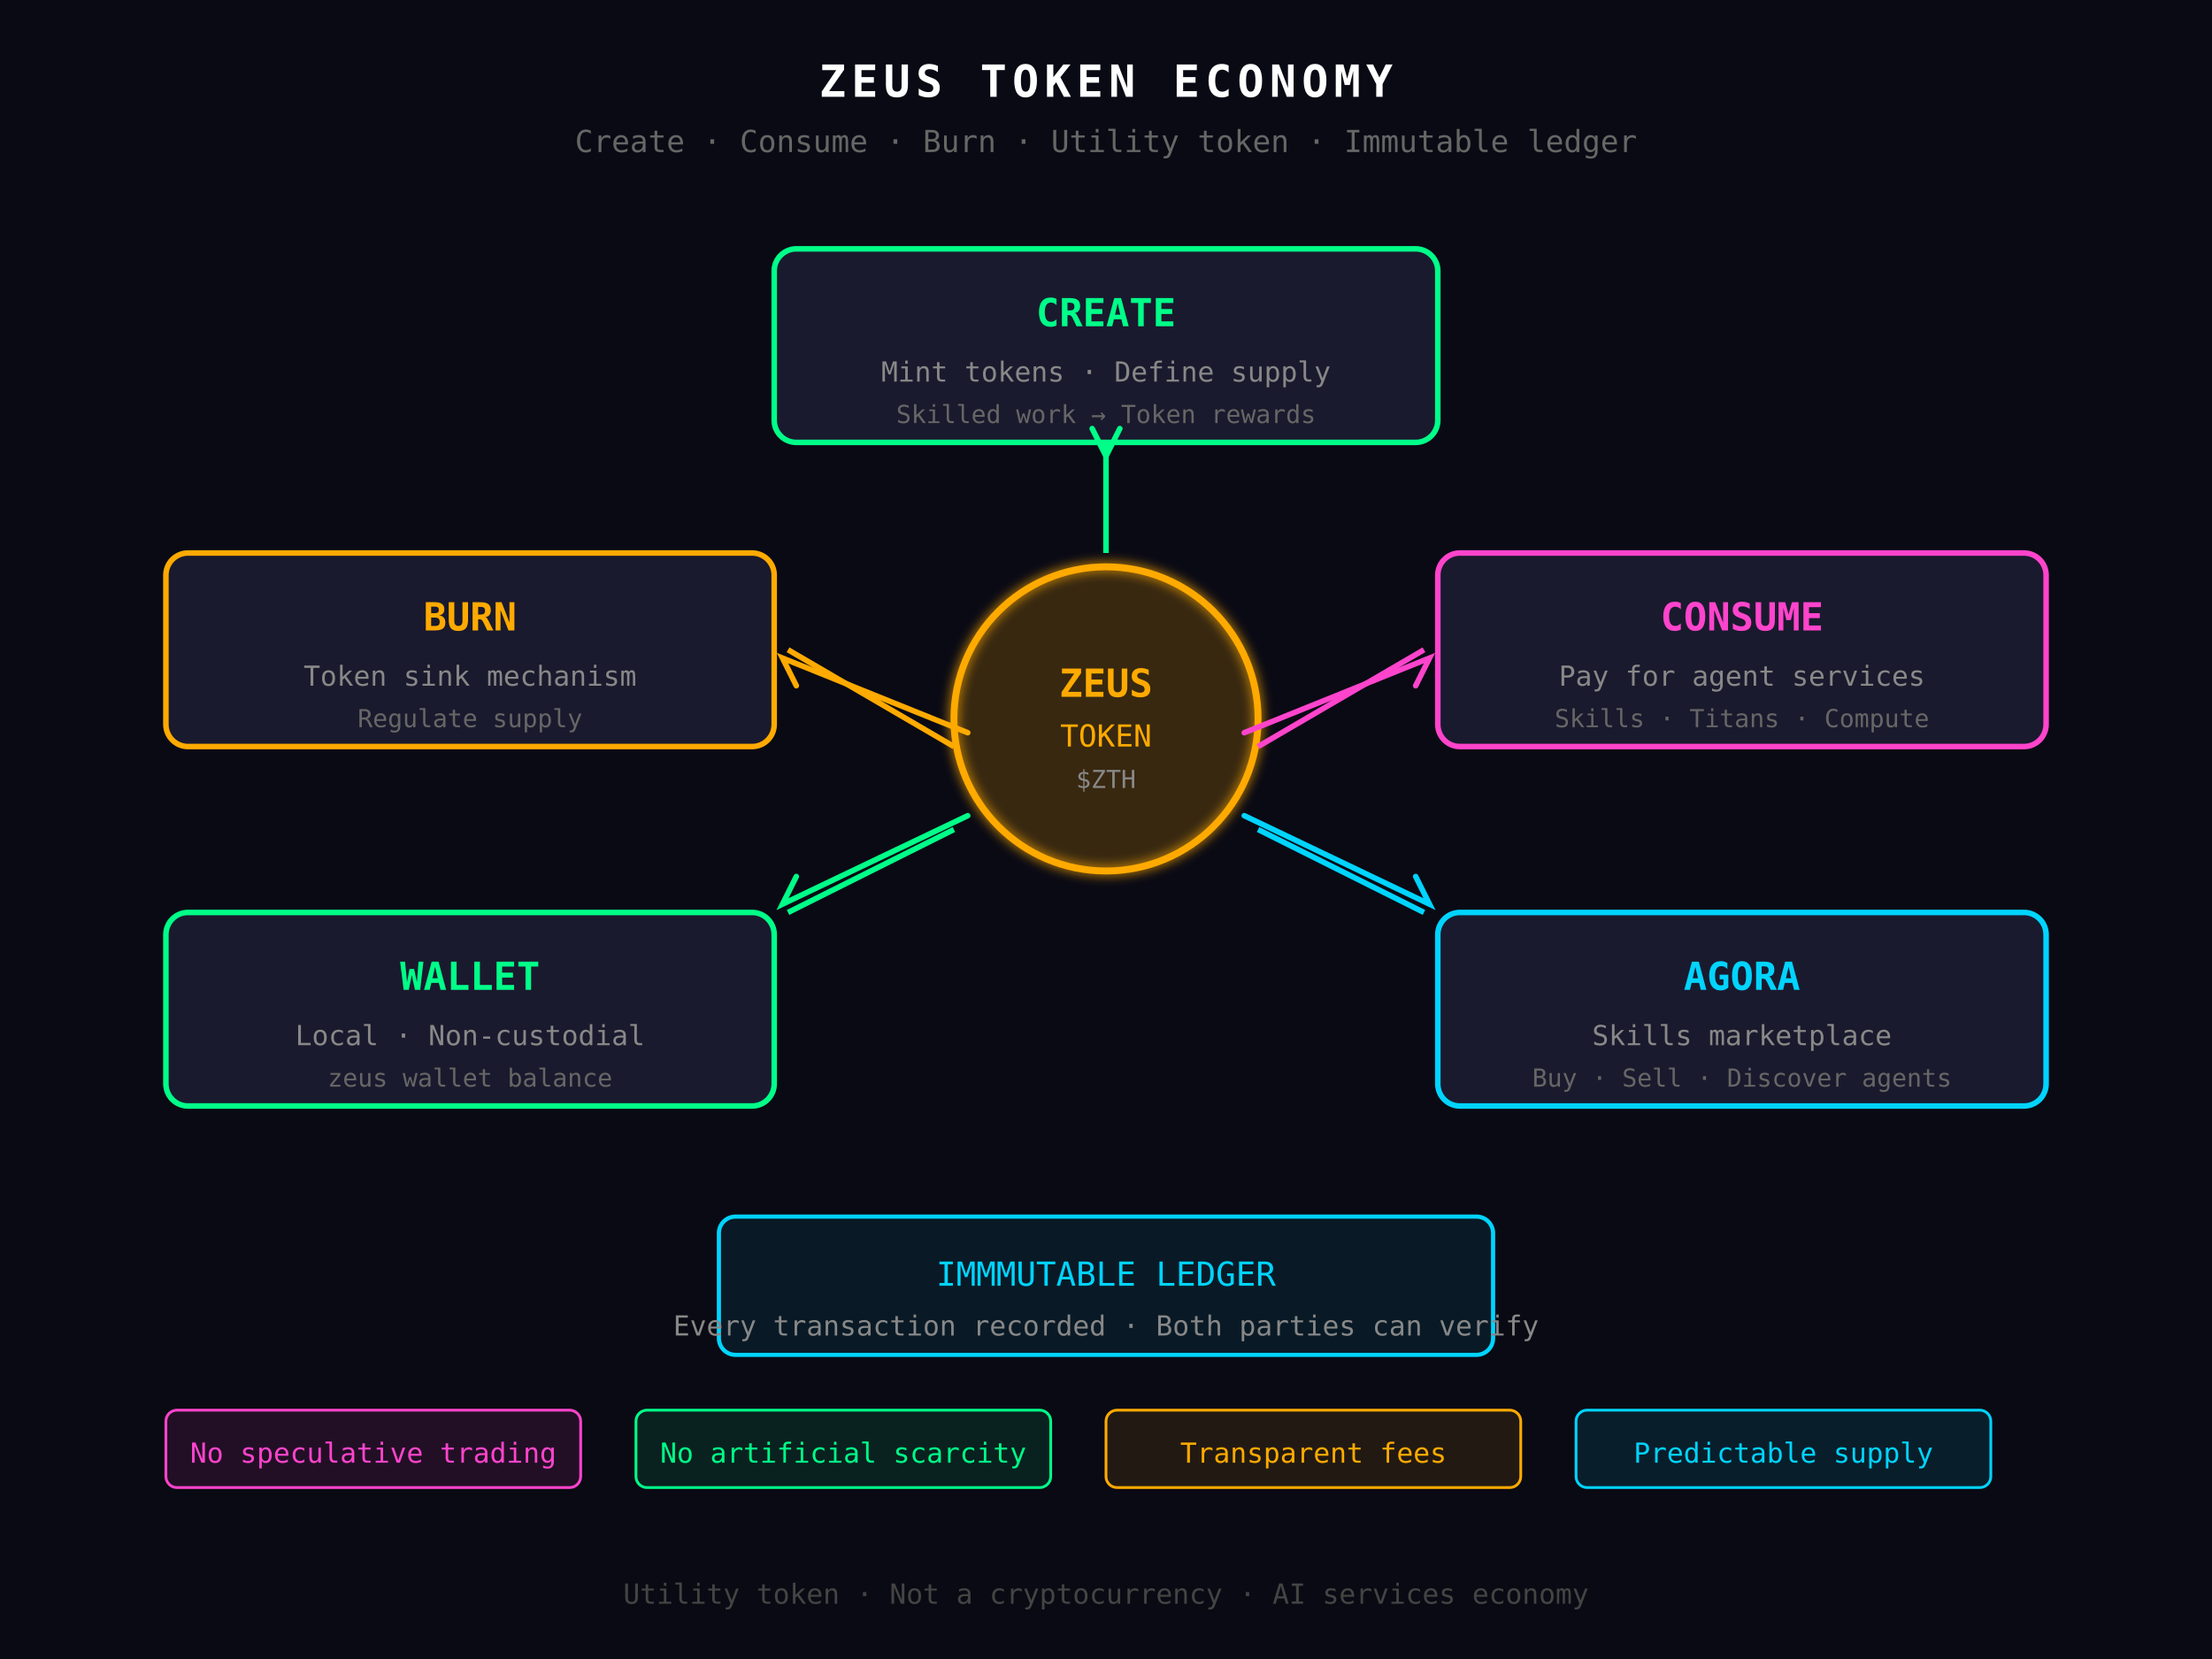
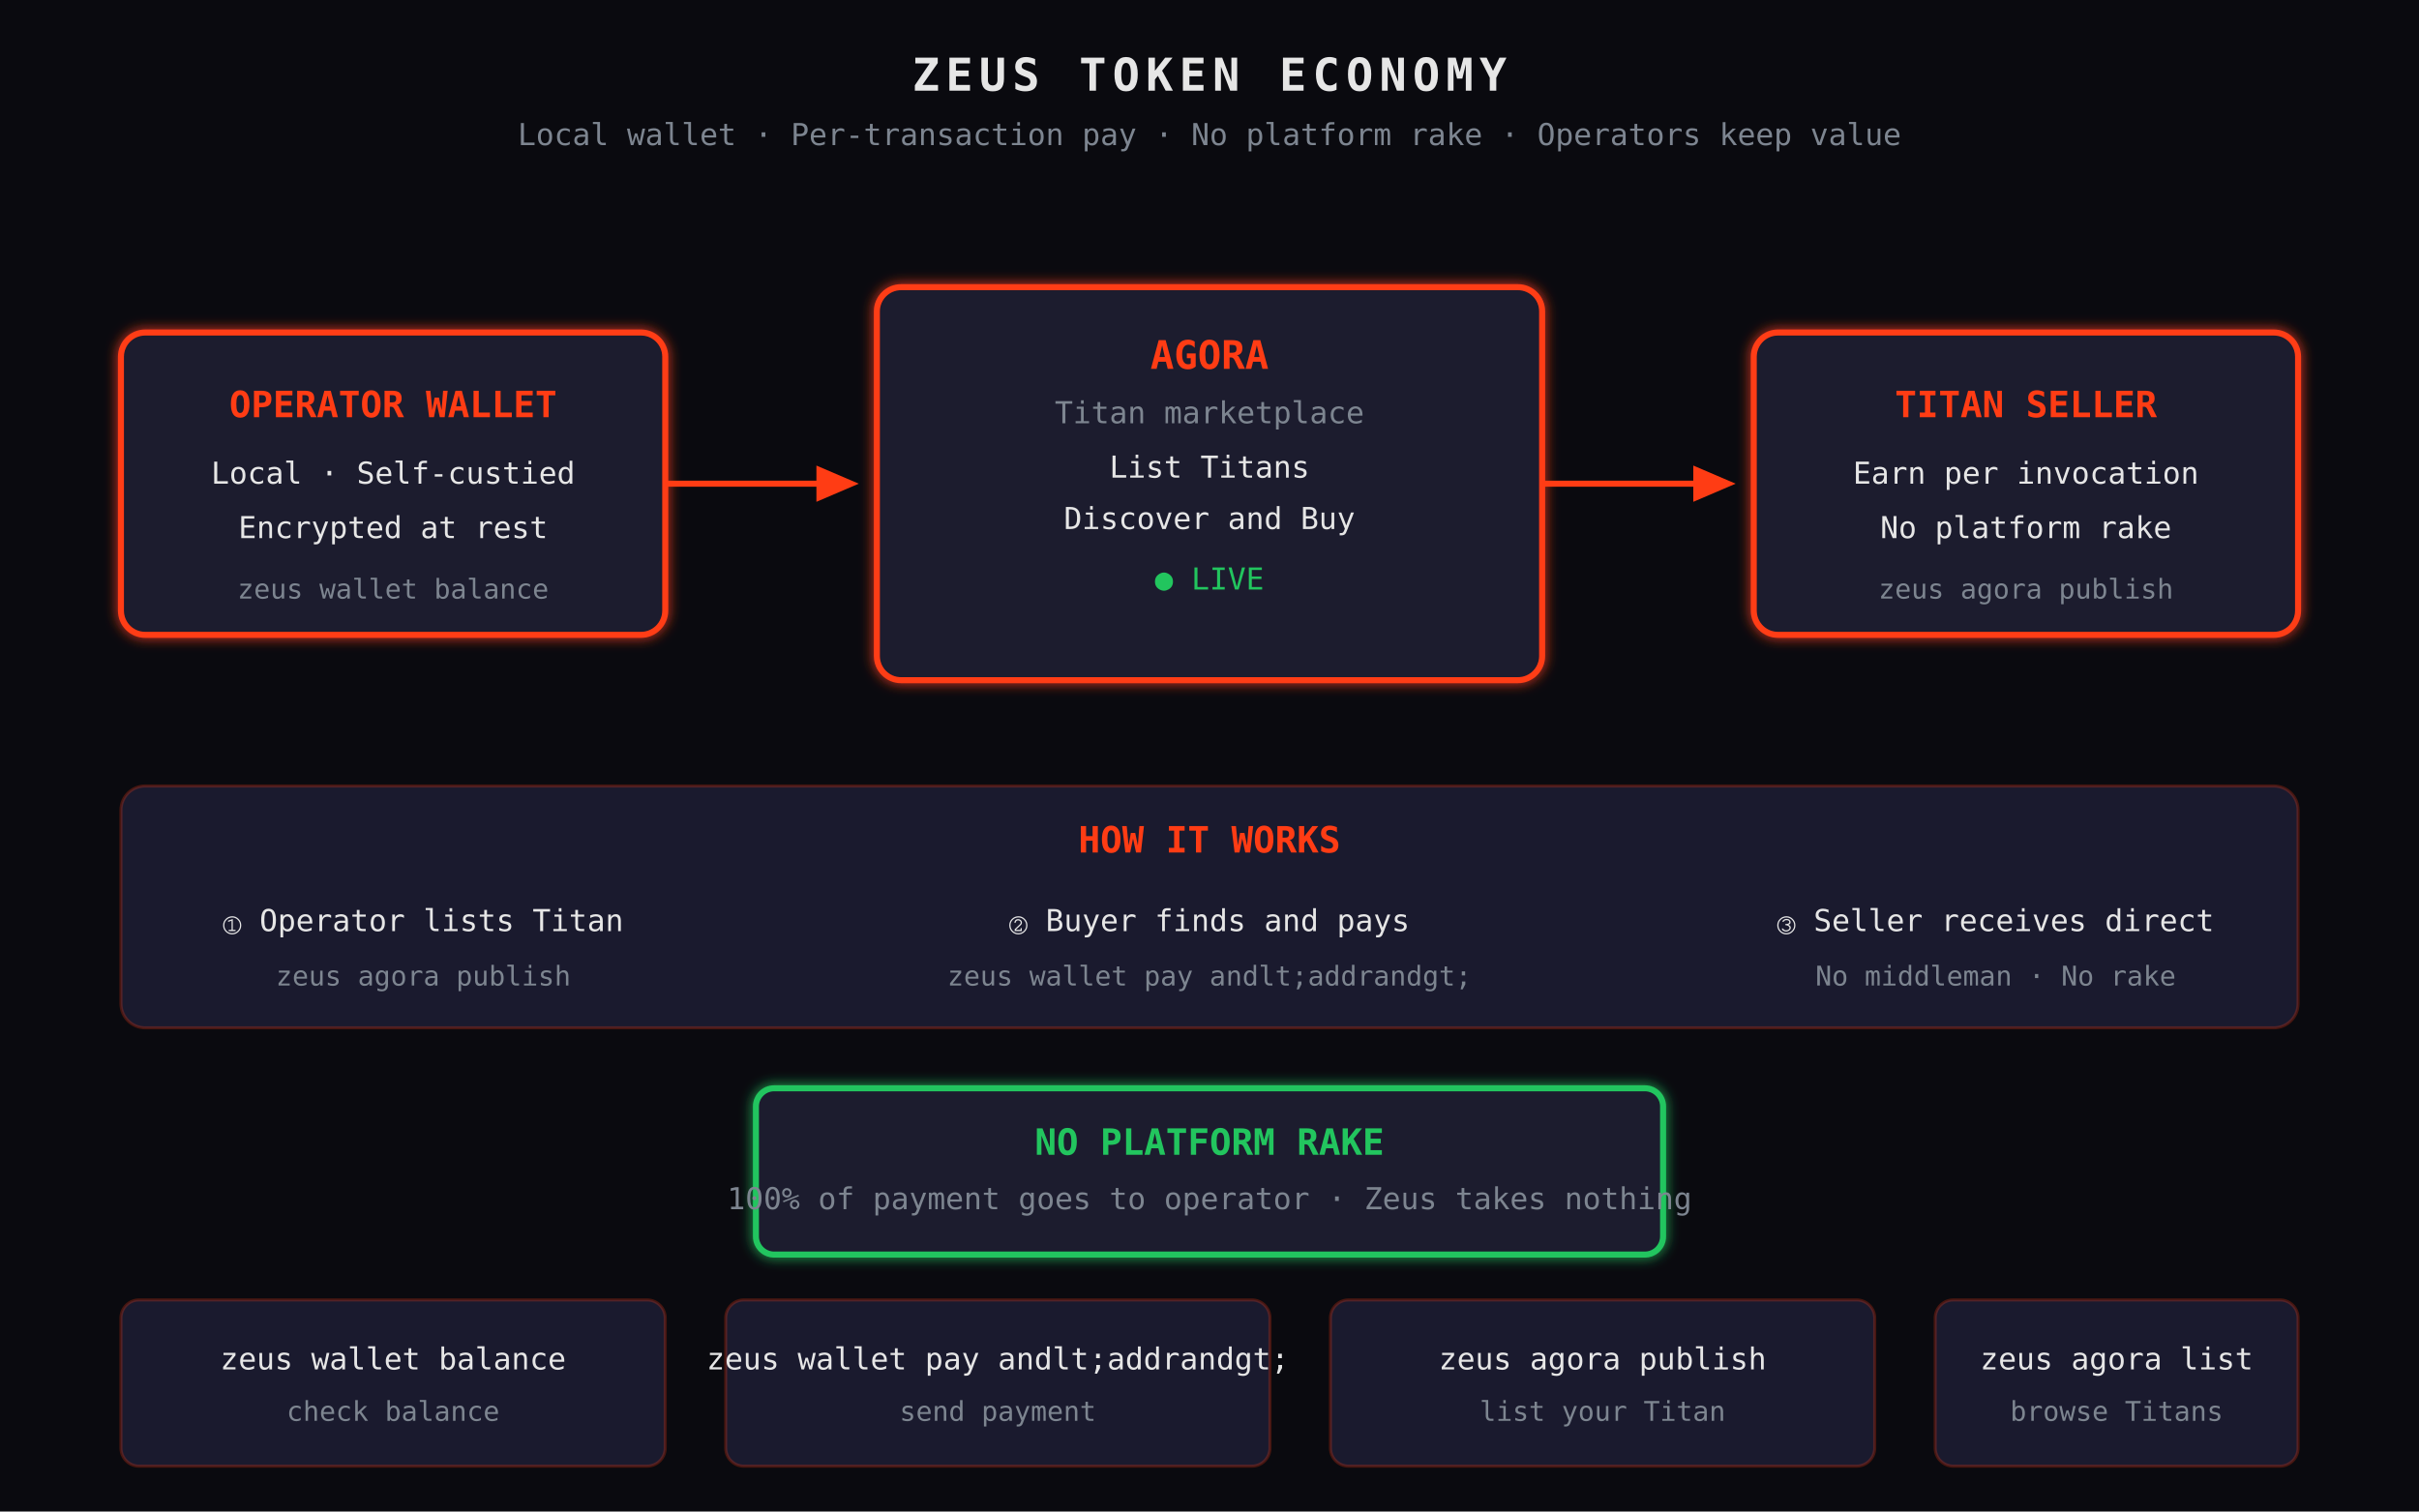
- <svg xmlns="http://www.w3.org/2000/svg" viewBox="0 0 800 600">
+ <svg xmlns="http://www.w3.org/2000/svg" viewBox="0 0 800 500">
  <defs>
-     <filter id="glow7">
+     <filter id="glow" x="-20%" y="-20%" width="140%" height="140%">
      <feGaussianBlur stdDeviation="2" result="coloredBlur" />
      <feMerge>
        <feMergeNode in="coloredBlur" />
        <feMergeNode in="SourceGraphic" />
      </feMerge>
    </filter>
+     <marker id="arrow" markerWidth="7" markerHeight="7" refX="5" refY="3" orient="auto">
+       <path d="M0,0 L0,6 L7,3 z" fill="#ff3c14" />
+     </marker>
  </defs>
-   <rect width="800" height="600" fill="#0a0a14" />
-   <text x="400" y="35" text-anchor="middle" fill="#ffffff" font-family="monospace" font-size="16" font-weight="bold" letter-spacing="2">ZEUS TOKEN ECONOMY</text>
-   <text x="400" y="55" text-anchor="middle" fill="#666" font-family="monospace" font-size="11">Create · Consume · Burn · Utility token · Immutable ledger</text>
-   <circle cx="400" cy="260" r="55" fill="rgba(255,170,0,0.1)" stroke="#ffaa00" stroke-width="2.5" filter="url(#glow7)" />
-   <text x="400" y="252" text-anchor="middle" fill="#ffaa00" font-family="monospace" font-size="14" font-weight="bold">ZEUS</text>
-   <text x="400" y="270" text-anchor="middle" fill="#ffaa00" font-family="monospace" font-size="11">TOKEN</text>
-   <text x="400" y="285" text-anchor="middle" fill="#888" font-family="monospace" font-size="9">$ZTH</text>
-   <rect x="280" y="90" width="240" height="70" rx="8" fill="#1a1a2e" stroke="#00ff88" stroke-width="2" />
-   <text x="400" y="118" text-anchor="middle" fill="#00ff88" font-family="monospace" font-size="14" font-weight="bold">CREATE</text>
-   <text x="400" y="138" text-anchor="middle" fill="#888" font-family="monospace" font-size="10">Mint tokens · Define supply</text>
-   <text x="400" y="153" text-anchor="middle" fill="#666" font-family="monospace" font-size="9">Skilled work → Token rewards</text>
-   <rect x="520" y="200" width="220" height="70" rx="8" fill="#1a1a2e" stroke="#ff44cc" stroke-width="2" />
-   <text x="630" y="228" text-anchor="middle" fill="#ff44cc" font-family="monospace" font-size="14" font-weight="bold">CONSUME</text>
-   <text x="630" y="248" text-anchor="middle" fill="#888" font-family="monospace" font-size="10">Pay for agent services</text>
-   <text x="630" y="263" text-anchor="middle" fill="#666" font-family="monospace" font-size="9">Skills · Titans · Compute</text>
-   <rect x="60" y="200" width="220" height="70" rx="8" fill="#1a1a2e" stroke="#ffaa00" stroke-width="2" />
-   <text x="170" y="228" text-anchor="middle" fill="#ffaa00" font-family="monospace" font-size="14" font-weight="bold">BURN</text>
-   <text x="170" y="248" text-anchor="middle" fill="#888" font-family="monospace" font-size="10">Token sink mechanism</text>
-   <text x="170" y="263" text-anchor="middle" fill="#666" font-family="monospace" font-size="9">Regulate supply</text>
-   <rect x="520" y="330" width="220" height="70" rx="8" fill="#1a1a2e" stroke="#00d4ff" stroke-width="2" />
-   <text x="630" y="358" text-anchor="middle" fill="#00d4ff" font-family="monospace" font-size="14" font-weight="bold">AGORA</text>
-   <text x="630" y="378" text-anchor="middle" fill="#888" font-family="monospace" font-size="10">Skills marketplace</text>
-   <text x="630" y="393" text-anchor="middle" fill="#666" font-family="monospace" font-size="9">Buy · Sell · Discover agents</text>
-   <rect x="60" y="330" width="220" height="70" rx="8" fill="#1a1a2e" stroke="#00ff88" stroke-width="2" />
-   <text x="170" y="358" text-anchor="middle" fill="#00ff88" font-family="monospace" font-size="14" font-weight="bold">WALLET</text>
-   <text x="170" y="378" text-anchor="middle" fill="#888" font-family="monospace" font-size="10">Local · Non-custodial</text>
-   <text x="170" y="393" text-anchor="middle" fill="#666" font-family="monospace" font-size="9">zeus wallet balance</text>
-   <path d="M400 160 L400 200" fill="none" stroke="#00ff88" stroke-width="2" />
-   <path d="M395 155 L400 165 L405 155" fill="none" stroke="#00ff88" stroke-width="2" stroke-linecap="round" />
-   <path d="M455 270 L515 235" fill="none" stroke="#ff44cc" stroke-width="2" />
-   <path d="M450 265 L517 238 L512 248" fill="none" stroke="#ff44cc" stroke-width="2" stroke-linecap="round" />
-   <path d="M345 270 L285 235" fill="none" stroke="#ffaa00" stroke-width="2" />
-   <path d="M350 265 L283 238 L288 248" fill="none" stroke="#ffaa00" stroke-width="2" stroke-linecap="round" />
-   <path d="M455 300 L515 330" fill="none" stroke="#00d4ff" stroke-width="2" />
-   <path d="M450 295 L517 327 L512 317" fill="none" stroke="#00d4ff" stroke-width="2" stroke-linecap="round" />
-   <path d="M345 300 L285 330" fill="none" stroke="#00ff88" stroke-width="2" />
-   <path d="M350 295 L283 327 L288 317" fill="none" stroke="#00ff88" stroke-width="2" stroke-linecap="round" />
-   <rect x="260" y="440" width="280" height="50" rx="6" fill="rgba(0,212,255,0.08)" stroke="#00d4ff" stroke-width="1.5" />
-   <text x="400" y="465" text-anchor="middle" fill="#00d4ff" font-family="monospace" font-size="12">IMMMUTABLE LEDGER</text>
-   <text x="400" y="483" text-anchor="middle" fill="#888" font-family="monospace" font-size="10">Every transaction recorded · Both parties can verify</text>
-   <rect x="60" y="510" width="150" height="28" rx="4" fill="rgba(255,68,204,0.1)" stroke="#ff44cc" stroke-width="1" />
-   <text x="135" y="529" text-anchor="middle" fill="#ff44cc" font-family="monospace" font-size="10">No speculative trading</text>
-   <rect x="230" y="510" width="150" height="28" rx="4" fill="rgba(0,255,136,0.1)" stroke="#00ff88" stroke-width="1" />
-   <text x="305" y="529" text-anchor="middle" fill="#00ff88" font-family="monospace" font-size="10">No artificial scarcity</text>
-   <rect x="400" y="510" width="150" height="28" rx="4" fill="rgba(255,170,0,0.1)" stroke="#ffaa00" stroke-width="1" />
-   <text x="475" y="529" text-anchor="middle" fill="#ffaa00" font-family="monospace" font-size="10">Transparent fees</text>
-   <rect x="570" y="510" width="150" height="28" rx="4" fill="rgba(0,212,255,0.1)" stroke="#00d4ff" stroke-width="1" />
-   <text x="645" y="529" text-anchor="middle" fill="#00d4ff" font-family="monospace" font-size="10">Predictable supply</text>
-   <text x="400" y="580" text-anchor="middle" fill="#444" font-family="monospace" font-size="10">Utility token · Not a cryptocurrency · AI services economy</text>
+   <rect width="800" height="500" fill="#0a0a0f" />
+   <text x="400" y="30" text-anchor="middle" fill="#e6e6e6" font-family="monospace" font-size="15" font-weight="bold" letter-spacing="2">ZEUS TOKEN ECONOMY</text>
+   <text x="400" y="48" text-anchor="middle" fill="#7d8590" font-family="monospace" font-size="10">Local wallet · Per-transaction pay · No platform rake · Operators keep value</text>
+   <rect x="40" y="110" width="180" height="100" rx="8" fill="#1a1a2e" stroke="#ff3c14" stroke-width="2" filter="url(#glow)" />
+   <text x="130" y="138" text-anchor="middle" fill="#ff3c14" font-family="monospace" font-size="12" font-weight="bold">OPERATOR WALLET</text>
+   <text x="130" y="160" text-anchor="middle" fill="#e6e6e6" font-family="monospace" font-size="10">Local · Self-custied</text>
+   <text x="130" y="178" text-anchor="middle" fill="#e6e6e6" font-family="monospace" font-size="10">Encrypted at rest</text>
+   <text x="130" y="198" text-anchor="middle" fill="#7d8590" font-family="monospace" font-size="9">zeus wallet balance</text>
+   <line x1="220" y1="160" x2="280" y2="160" stroke="#ff3c14" stroke-width="2" marker-end="url(#arrow)" />
+   <rect x="290" y="95" width="220" height="130" rx="8" fill="#1a1a2e" stroke="#ff3c14" stroke-width="2" filter="url(#glow)" />
+   <text x="400" y="122" text-anchor="middle" fill="#ff3c14" font-family="monospace" font-size="13" font-weight="bold">AGORA</text>
+   <text x="400" y="140" text-anchor="middle" fill="#7d8590" font-family="monospace" font-size="10">Titan marketplace</text>
+   <text x="400" y="158" text-anchor="middle" fill="#e6e6e6" font-family="monospace" font-size="10">List Titans</text>
+   <text x="400" y="175" text-anchor="middle" fill="#e6e6e6" font-family="monospace" font-size="10">Discover and Buy</text>
+   <text x="400" y="195" text-anchor="middle" fill="#22c55e" font-family="monospace" font-size="10">● LIVE</text>
+   <line x1="510" y1="160" x2="570" y2="160" stroke="#ff3c14" stroke-width="2" marker-end="url(#arrow)" />
+   <rect x="580" y="110" width="180" height="100" rx="8" fill="#1a1a2e" stroke="#ff3c14" stroke-width="2" filter="url(#glow)" />
+   <text x="670" y="138" text-anchor="middle" fill="#ff3c14" font-family="monospace" font-size="12" font-weight="bold">TITAN SELLER</text>
+   <text x="670" y="160" text-anchor="middle" fill="#e6e6e6" font-family="monospace" font-size="10">Earn per invocation</text>
+   <text x="670" y="178" text-anchor="middle" fill="#e6e6e6" font-family="monospace" font-size="10">No platform rake</text>
+   <text x="670" y="198" text-anchor="middle" fill="#7d8590" font-family="monospace" font-size="9">zeus agora publish</text>
+   <rect x="40" y="260" width="720" height="80" rx="8" fill="#1a1a2e" stroke="rgba(255,60,20,0.25)" stroke-width="1" />
+   <text x="400" y="282" text-anchor="middle" fill="#ff3c14" font-family="monospace" font-size="12" font-weight="bold">HOW IT WORKS</text>
+   <text x="140" y="308" text-anchor="middle" fill="#e6e6e6" font-family="monospace" font-size="10">① Operator lists Titan</text>
+   <text x="140" y="326" text-anchor="middle" fill="#7d8590" font-family="monospace" font-size="9">zeus agora publish</text>
+   <text x="400" y="308" text-anchor="middle" fill="#e6e6e6" font-family="monospace" font-size="10">② Buyer finds and pays</text>
+   <text x="400" y="326" text-anchor="middle" fill="#7d8590" font-family="monospace" font-size="9">zeus wallet pay andlt;addrandgt;</text>
+   <text x="660" y="308" text-anchor="middle" fill="#e6e6e6" font-family="monospace" font-size="10">③ Seller receives direct</text>
+   <text x="660" y="326" text-anchor="middle" fill="#7d8590" font-family="monospace" font-size="9">No middleman · No rake</text>
+   <rect x="250" y="360" width="300" height="55" rx="6" fill="#1a1a2e" stroke="#22c55e" stroke-width="2" filter="url(#glow)" />
+   <text x="400" y="382" text-anchor="middle" fill="#22c55e" font-family="monospace" font-size="12" font-weight="bold">NO PLATFORM RAKE</text>
+   <text x="400" y="400" text-anchor="middle" fill="#7d8590" font-family="monospace" font-size="10">100% of payment goes to operator · Zeus takes nothing</text>
+   <rect x="40" y="430" width="180" height="55" rx="6" fill="#1a1a2e" stroke="rgba(255,60,20,0.25)" stroke-width="1" />
+   <text x="130" y="453" text-anchor="middle" fill="#e6e6e6" font-family="monospace" font-size="10">zeus wallet balance</text>
+   <text x="130" y="470" text-anchor="middle" fill="#7d8590" font-family="monospace" font-size="9">check balance</text>
+   <rect x="240" y="430" width="180" height="55" rx="6" fill="#1a1a2e" stroke="rgba(255,60,20,0.25)" stroke-width="1" />
+   <text x="330" y="453" text-anchor="middle" fill="#e6e6e6" font-family="monospace" font-size="10">zeus wallet pay andlt;addrandgt;</text>
+   <text x="330" y="470" text-anchor="middle" fill="#7d8590" font-family="monospace" font-size="9">send payment</text>
+   <rect x="440" y="430" width="180" height="55" rx="6" fill="#1a1a2e" stroke="rgba(255,60,20,0.25)" stroke-width="1" />
+   <text x="530" y="453" text-anchor="middle" fill="#e6e6e6" font-family="monospace" font-size="10">zeus agora publish</text>
+   <text x="530" y="470" text-anchor="middle" fill="#7d8590" font-family="monospace" font-size="9">list your Titan</text>
+   <rect x="640" y="430" width="120" height="55" rx="6" fill="#1a1a2e" stroke="rgba(255,60,20,0.25)" stroke-width="1" />
+   <text x="700" y="453" text-anchor="middle" fill="#e6e6e6" font-family="monospace" font-size="10">zeus agora list</text>
+   <text x="700" y="470" text-anchor="middle" fill="#7d8590" font-family="monospace" font-size="9">browse Titans</text>
</svg>
